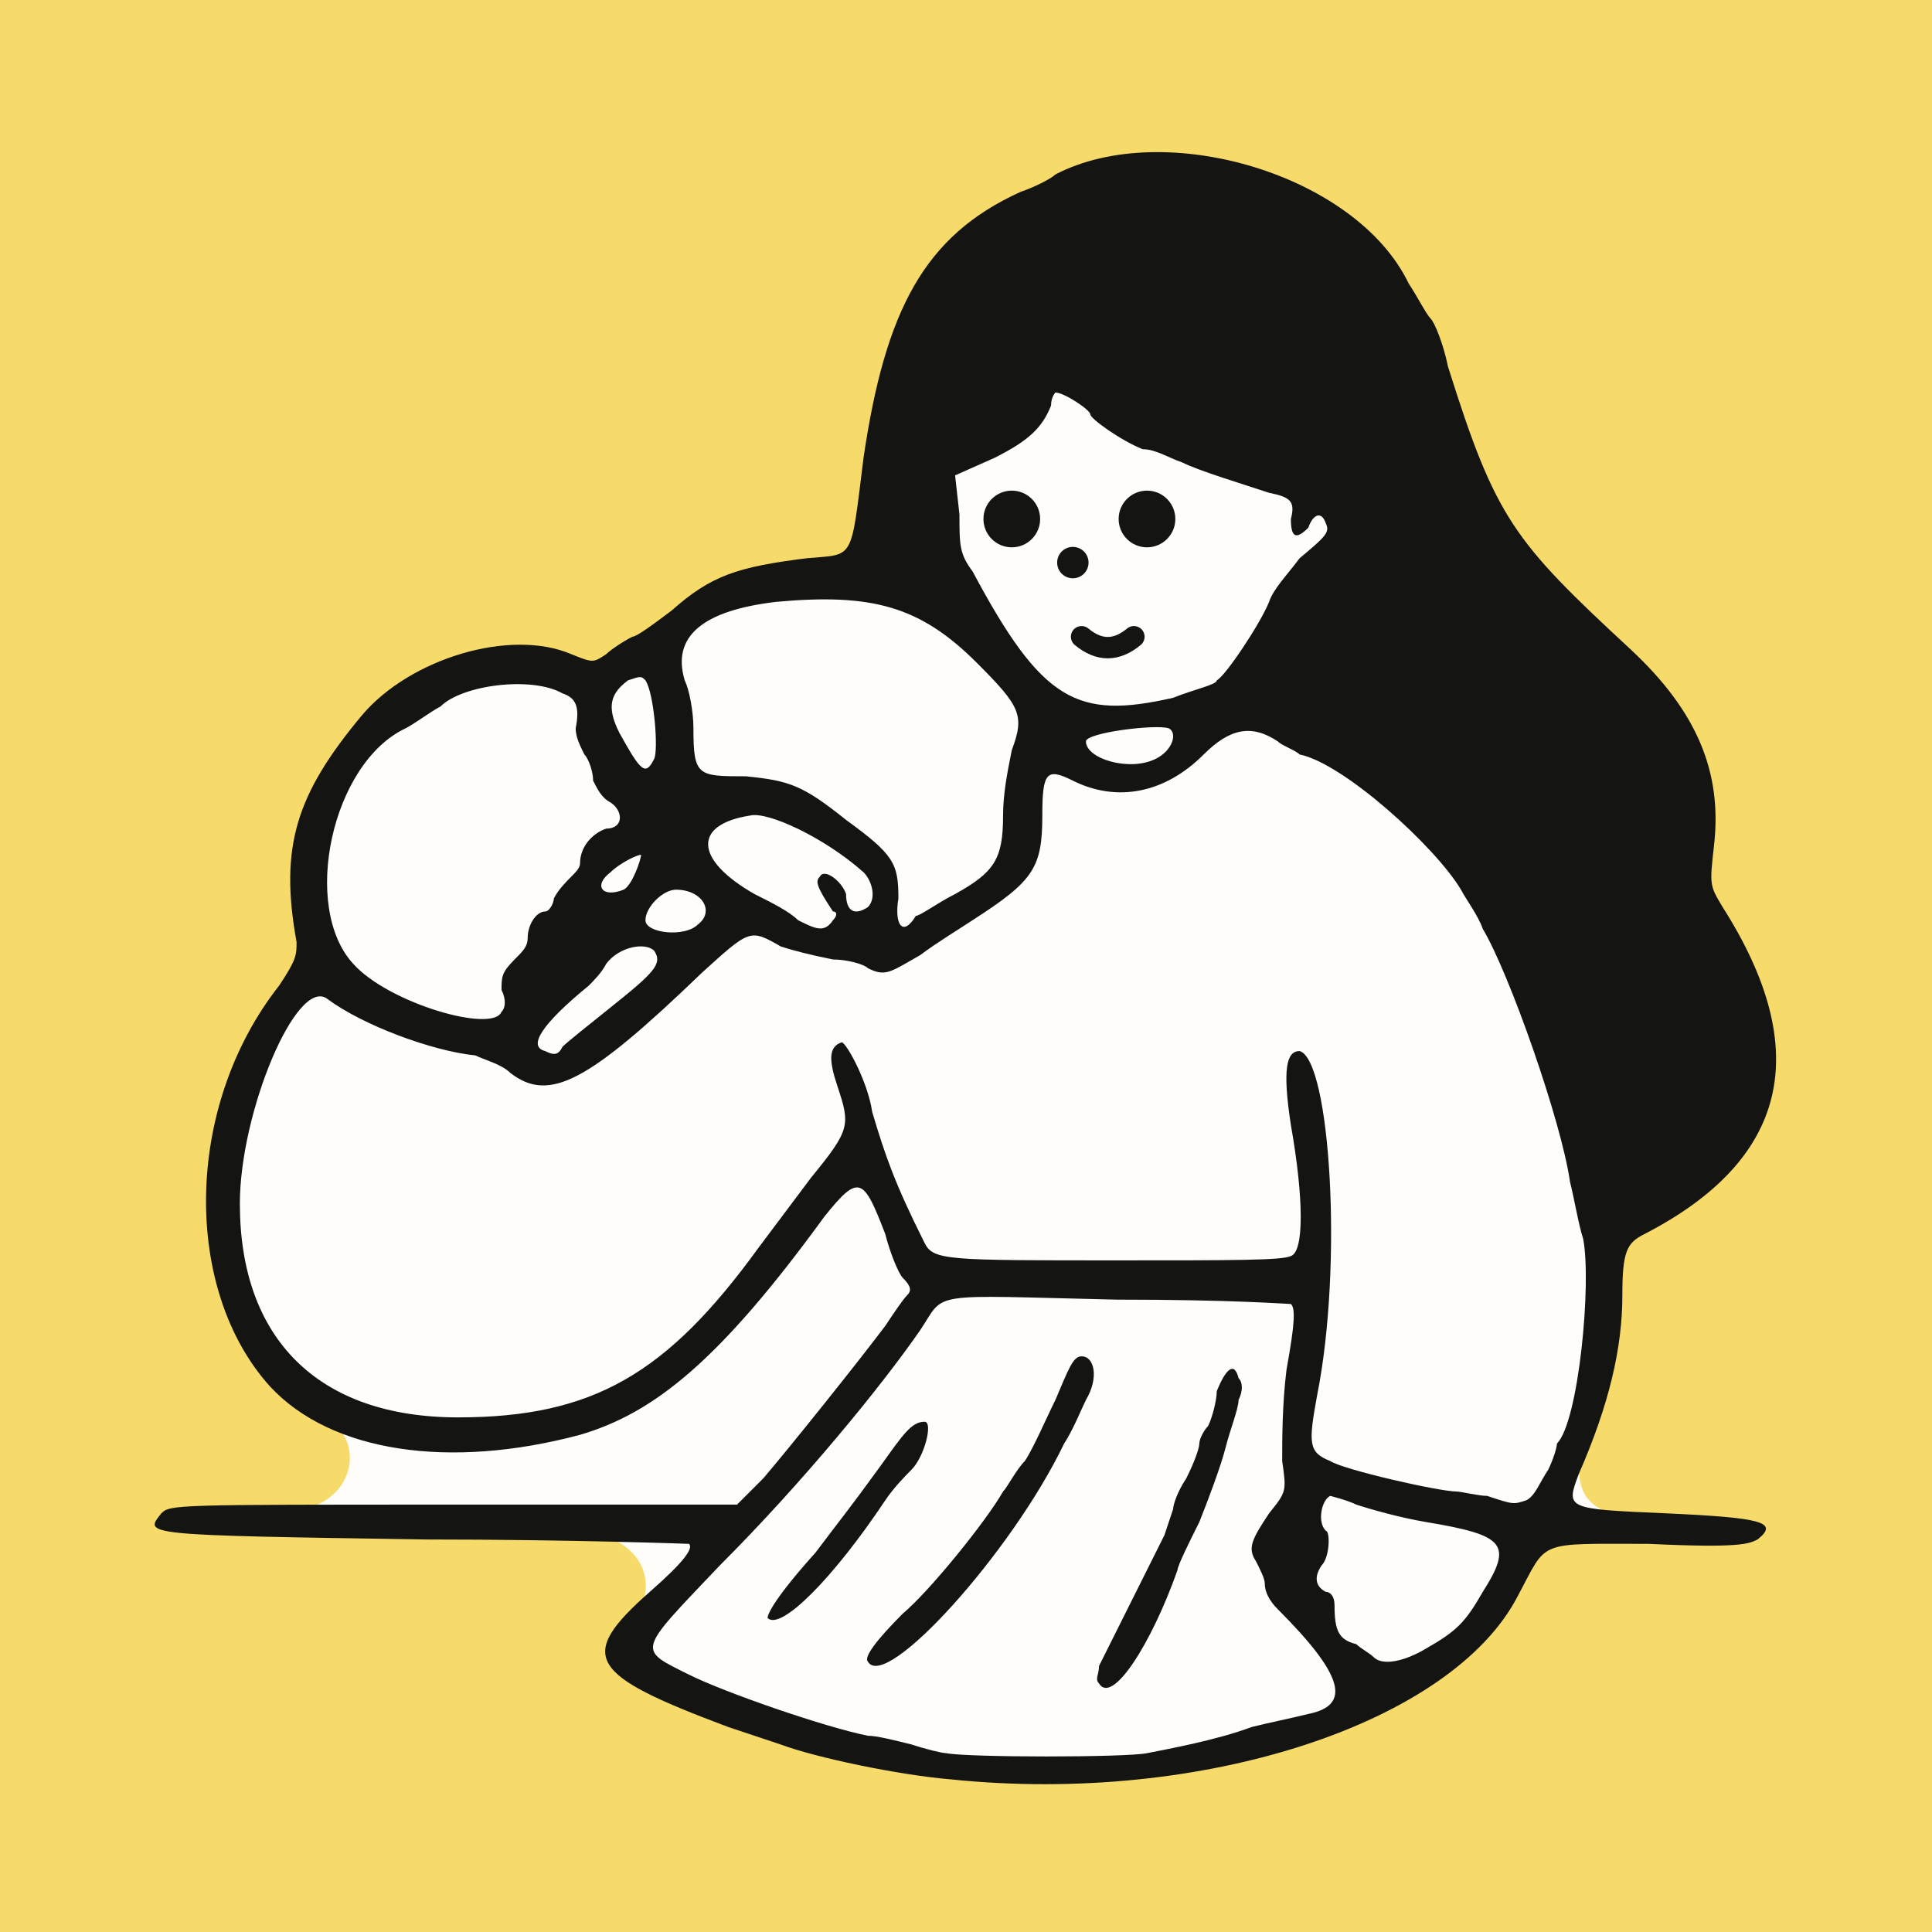
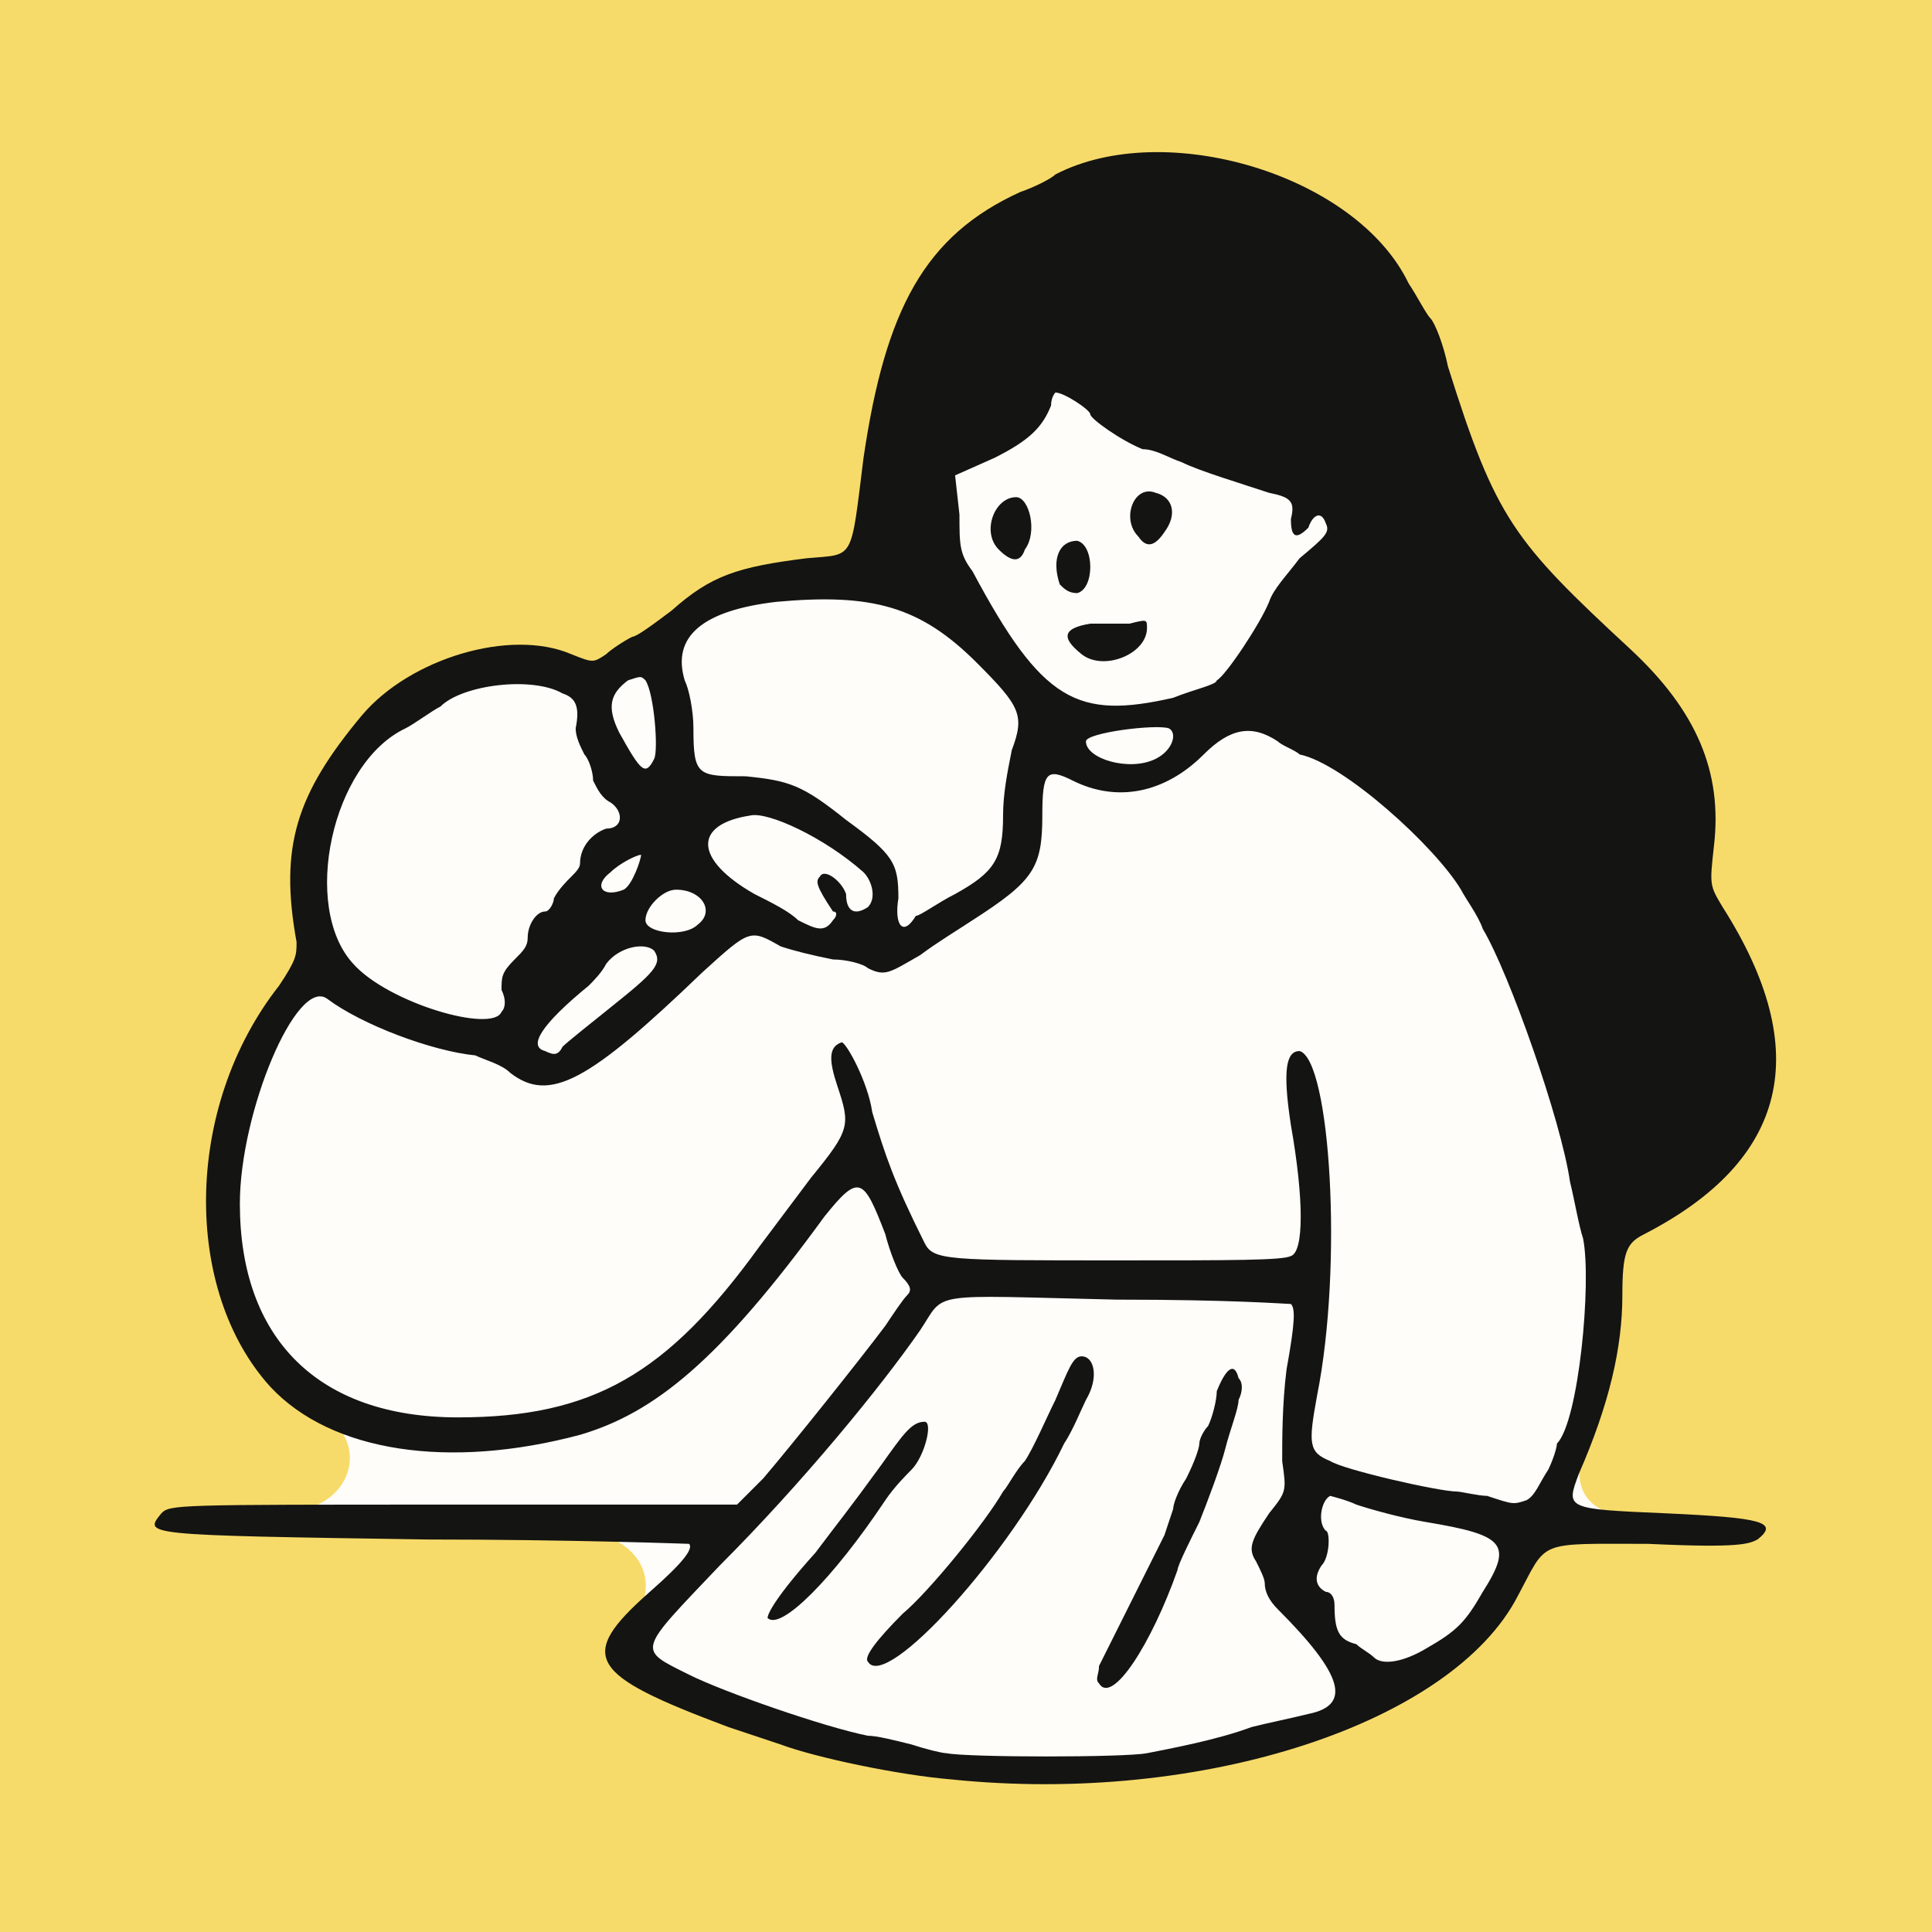
<svg xmlns="http://www.w3.org/2000/svg" viewBox="105 127 443 443" width="443" height="443">
  <style>.fl{fill:#141412}.fp{fill:#FFFDF9}.fh{fill:#141412}.fa{fill:#F2B33D}.ks{fill:none;stroke:#141412;stroke-linecap:round;stroke-linejoin:round}</style>
  <rect x="105" y="127" width="443" height="443" fill="#F7DB6A" />
  <path class="fp" d="M323,533C311,532 292,528 284,525C281,524 275,522 272,521C247,512 242,508 250,499C256,491 253,482 243,479C241,478 223,478 192,478C166,478 144,478 144,477C141,475 146,474 158,474C166,474 173,473 175,473C187,470 189,456 178,451C166,445 154,421 154,403C154,387 161,366 171,354C175,348 175,347 175,343C173,327 173,326 175,318C183,290 213,270 234,278C241,281 250,277 262,267C268,262 273,260 284,258C301,256 302,254 305,230C308,208 310,202 319,192C346,155 408,156 426,193C428,196 430,200 431,201C432,202 434,207 435,212C446,247 450,252 477,277C492,290 498,306 496,319C494,329 495,331 499,338C517,366 513,389 486,405C476,411 475,413 475,422C475,432 474,441 470,451C463,471 468,476 492,476C503,476 507,477 507,478C506,479 499,479 484,479C457,480 458,479 451,492C436,521 381,539 323,533Z" />
-   <path class="fl" fill-rule="evenodd" d="M323,535C311,534 292,530 284,527C281,526 275,524 272,523C240,511 237,507 254,492C262,485 264,482 263,481C263,481 236,480 203,480C137,479 138,479 142,474C144,472 145,472 209,472L274,472L280,466C286,459 302,439 308,431C310,428 312,425 313,424C314,423 314,422 312,420C311,419 309,414 308,410C303,397 302,396 294,406C270,439 255,451 238,456C208,464 181,460 167,445C147,423 147,381 169,353C173,347 173,346 173,343C169,321 173,309 188,291C199,278 222,271 236,277C241,279 241,279 244,277C245,276 248,274 250,273C251,273 255,270 259,267C268,259 274,257 290,255C301,254 300,256 303,232C308,198 317,181 339,171C342,170 346,168 347,167C372,154 416,167 428,192C430,195 432,199 433,200C434,201 436,206 437,211C448,246 452,251 479,276C494,290 500,304 498,321C497,330 497,330 500,335C521,368 515,393 482,410C478,412 477,414 477,424C477,436 474,449 467,465C464,473 464,473 487,474C509,475 513,476 508,480C506,481 504,482 483,481C457,481 460,480 453,493C438,522 381,541 323,535ZM368,529C373,528 384,526 392,523C396,522 401,521 405,520C415,518 413,511 398,496C396,494 395,492 395,490C395,489 394,487 393,485C391,482 392,480 396,474C400,469 400,469 399,462C399,457 399,449 400,441C402,430 402,427 401,426C400,426 388,425 361,425C317,424 322,423 316,432C307,445 289,467 270,486C251,506 251,505 263,511C271,515 294,523 304,525C306,525 310,526 314,527C317,528 321,529 322,529C327,530 363,530 368,529ZM357,513C356,512 357,511 357,509C359,505 369,485 372,479C373,476 374,473 374,473C374,472 375,469 377,466C379,462 380,459 380,458C380,457 381,455 382,454C383,452 384,448 384,446C386,441 388,439 389,443C390,444 390,446 389,448C389,450 387,455 386,459C385,463 382,471 380,476C378,480 375,486 375,487C369,504 360,518 357,513ZM304,508C303,507 306,503 312,497C318,492 331,476 335,469C336,468 338,464 340,462C342,459 345,452 347,448C350,441 351,438 353,438C356,438 357,443 354,448C353,450 351,455 349,458C337,483 308,515 304,508ZM432,505C439,501 441,499 445,492C452,481 450,479 432,476C426,475 419,473 416,472C414,471 410,470 410,470C408,471 407,476 409,478C410,478 410,484 408,486C406,489 407,491 409,492C410,492 411,493 411,495C411,501 412,503 416,504C417,505 419,506 420,507C422,509 427,508 432,505ZM281,498C281,497 283,493 292,483C298,475 299,474 307,463C312,456 314,453 317,453C319,453 317,461 314,464C313,465 310,468 308,471C296,489 284,501 281,498ZM455,471C457,470 458,467 460,464C461,462 462,459 462,458C467,453 470,421 468,411C467,408 466,402 465,398C463,384 451,350 445,340C444,337 441,333 440,331C434,321 413,302 403,300C402,299 399,298 398,297C392,293 387,294 381,300C372,309 361,311 351,306C345,303 344,304 344,314C344,326 342,329 328,338C325,340 320,343 316,346C309,350 308,351 304,349C303,348 299,347 296,347C291,346 287,345 284,344C277,340 277,340 266,350C240,375 231,380 222,373C220,371 216,370 214,369C204,368 188,362 180,356C173,351 160,382 160,403C160,434 178,452 210,452C241,452 258,442 279,413C282,409 288,401 291,397C300,386 300,385 297,376C295,370 295,367 298,366C299,366 304,375 305,382C308,392 310,398 317,412C319,416 322,416 361,416C388,416 399,416 401,415C404,414 404,402 401,385C399,372 400,368 403,368C410,370 413,417 407,447C405,458 405,460 410,462C413,464 435,469 439,469C440,469 444,470 446,470C452,472 452,472 455,471ZM234,367C235,366 240,362 245,358C255,350 257,348 255,345C253,343 247,344 244,348C243,350 241,352 240,353C229,362 226,367 230,368C232,369 233,369 234,367ZM220,359C221,358 221,356 220,354C220,351 220,350 223,347C225,345 226,344 226,342C226,339 228,336 230,336C231,336 232,334 232,333C233,331 235,329 236,328C237,327 238,326 238,325C238,321 241,318 244,317C248,317 248,313 245,311C243,310 242,308 241,306C241,304 240,301 239,300C238,298 237,296 237,294C238,289 237,287 234,286C227,282 211,284 206,289C204,290 200,293 198,294C181,302 174,335 186,348C194,357 218,364 220,359ZM265,339C269,336 266,331 260,331C257,331 253,335 253,338C253,341 262,342 265,339ZM296,338C297,337 297,336 296,336C292,330 292,329 293,328C294,326 298,329 299,332C299,336 301,337 304,335C306,333 305,329 303,327C294,319 281,313 277,314C264,316 264,324 278,332C282,334 286,336 288,338C292,340 294,341 296,338ZM315,337C316,337 320,334 324,332C333,327 335,324 335,314C335,309 336,304 337,299C340,291 339,289 329,279C316,266 305,263 283,265C266,267 259,273 262,283C263,285 264,290 264,294C264,305 265,305 276,305C286,306 289,307 299,315C310,323 311,325 311,333C310,339 312,342 315,337ZM248,331C250,330 252,324 252,323C251,323 247,325 245,327C241,330 243,333 248,331ZM255,301C256,299 255,286 253,283C252,282 252,282 249,283C245,286 244,289 247,295C252,304 253,305 255,301ZM370,301C374,299 375,295 373,294C370,293 354,295 354,297C354,301 364,304 370,301ZM374,287C379,285 384,284 384,283C386,282 394,270 396,265C397,262 400,259 403,255C409,250 410,249 409,247C408,244 406,245 405,248C402,251 401,250 401,246C402,242 401,241 396,240C390,238 380,235 376,233C373,232 370,230 367,230C362,228 355,223 355,222C355,221 349,217 347,217C347,217 346,218 346,220C344,225 341,228 333,232L324,236L325,245C325,252 325,254 328,258C344,288 352,292 374,287Z" />
-   <circle class="fl" cx="368" cy="246" r="6.5" />
-   <circle class="fl" cx="337" cy="246" r="6.5" />
-   <circle class="fl" cx="351" cy="256" r="3.6" />
-   <path class="ks" style="stroke-width:4.9" d="M353,273Q359,278 365,273" />
+   <path class="fl" fill-rule="evenodd" d="M323,535C311,534 292,530 284,527C281,526 275,524 272,523C240,511 237,507 254,492C262,485 264,482 263,481C263,481 236,480 203,480C137,479 138,479 142,474C144,472 145,472 209,472L274,472L280,466C286,459 302,439 308,431C310,428 312,425 313,424C314,423 314,422 312,420C311,419 309,414 308,410C303,397 302,396 294,406C270,439 255,451 238,456C208,464 181,460 167,445C147,423 147,381 169,353C173,347 173,346 173,343C169,321 173,309 188,291C199,278 222,271 236,277C241,279 241,279 244,277C245,276 248,274 250,273C251,273 255,270 259,267C268,259 274,257 290,255C301,254 300,256 303,232C308,198 317,181 339,171C342,170 346,168 347,167C372,154 416,167 428,192C430,195 432,199 433,200C434,201 436,206 437,211C448,246 452,251 479,276C494,290 500,304 498,321C497,330 497,330 500,335C521,368 515,393 482,410C478,412 477,414 477,424C477,436 474,449 467,465C464,473 464,473 487,474C509,475 513,476 508,480C506,481 504,482 483,481C457,481 460,480 453,493C438,522 381,541 323,535ZM368,529C373,528 384,526 392,523C396,522 401,521 405,520C415,518 413,511 398,496C396,494 395,492 395,490C395,489 394,487 393,485C391,482 392,480 396,474C400,469 400,469 399,462C399,457 399,449 400,441C402,430 402,427 401,426C400,426 388,425 361,425C317,424 322,423 316,432C307,445 289,467 270,486C251,506 251,505 263,511C271,515 294,523 304,525C306,525 310,526 314,527C317,528 321,529 322,529C327,530 363,530 368,529ZM357,513C356,512 357,511 357,509C359,505 369,485 372,479C373,476 374,473 374,473C374,472 375,469 377,466C379,462 380,459 380,458C380,457 381,455 382,454C383,452 384,448 384,446C386,441 388,439 389,443C390,444 390,446 389,448C389,450 387,455 386,459C385,463 382,471 380,476C378,480 375,486 375,487C369,504 360,518 357,513ZM304,508C303,507 306,503 312,497C318,492 331,476 335,469C336,468 338,464 340,462C342,459 345,452 347,448C350,441 351,438 353,438C356,438 357,443 354,448C353,450 351,455 349,458C337,483 308,515 304,508ZM432,505C439,501 441,499 445,492C452,481 450,479 432,476C426,475 419,473 416,472C414,471 410,470 410,470C408,471 407,476 409,478C410,478 410,484 408,486C406,489 407,491 409,492C410,492 411,493 411,495C411,501 412,503 416,504C417,505 419,506 420,507C422,509 427,508 432,505ZM281,498C281,497 283,493 292,483C298,475 299,474 307,463C312,456 314,453 317,453C319,453 317,461 314,464C313,465 310,468 308,471C296,489 284,501 281,498ZM455,471C457,470 458,467 460,464C461,462 462,459 462,458C467,453 470,421 468,411C467,408 466,402 465,398C463,384 451,350 445,340C444,337 441,333 440,331C434,321 413,302 403,300C402,299 399,298 398,297C392,293 387,294 381,300C372,309 361,311 351,306C345,303 344,304 344,314C344,326 342,329 328,338C325,340 320,343 316,346C309,350 308,351 304,349C303,348 299,347 296,347C291,346 287,345 284,344C277,340 277,340 266,350C240,375 231,380 222,373C220,371 216,370 214,369C204,368 188,362 180,356C173,351 160,382 160,403C160,434 178,452 210,452C241,452 258,442 279,413C282,409 288,401 291,397C300,386 300,385 297,376C295,370 295,367 298,366C299,366 304,375 305,382C308,392 310,398 317,412C319,416 322,416 361,416C388,416 399,416 401,415C404,414 404,402 401,385C399,372 400,368 403,368C410,370 413,417 407,447C405,458 405,460 410,462C413,464 435,469 439,469C440,469 444,470 446,470C452,472 452,472 455,471ZM234,367C235,366 240,362 245,358C255,350 257,348 255,345C253,343 247,344 244,348C243,350 241,352 240,353C229,362 226,367 230,368C232,369 233,369 234,367ZM220,359C221,358 221,356 220,354C220,351 220,350 223,347C225,345 226,344 226,342C226,339 228,336 230,336C231,336 232,334 232,333C233,331 235,329 236,328C237,327 238,326 238,325C238,321 241,318 244,317C248,317 248,313 245,311C243,310 242,308 241,306C241,304 240,301 239,300C238,298 237,296 237,294C238,289 237,287 234,286C227,282 211,284 206,289C204,290 200,293 198,294C181,302 174,335 186,348C194,357 218,364 220,359ZM265,339C269,336 266,331 260,331C257,331 253,335 253,338C253,341 262,342 265,339ZM296,338C297,337 297,336 296,336C292,330 292,329 293,328C294,326 298,329 299,332C299,336 301,337 304,335C306,333 305,329 303,327C294,319 281,313 277,314C264,316 264,324 278,332C282,334 286,336 288,338C292,340 294,341 296,338ZM315,337C316,337 320,334 324,332C333,327 335,324 335,314C335,309 336,304 337,299C340,291 339,289 329,279C316,266 305,263 283,265C266,267 259,273 262,283C263,285 264,290 264,294C264,305 265,305 276,305C286,306 289,307 299,315C310,323 311,325 311,333C310,339 312,342 315,337ZM248,331C250,330 252,324 252,323C251,323 247,325 245,327C241,330 243,333 248,331ZM255,301C256,299 255,286 253,283C252,282 252,282 249,283C245,286 244,289 247,295C252,304 253,305 255,301ZM370,301C374,299 375,295 373,294C370,293 354,295 354,297C354,301 364,304 370,301ZM374,287C379,285 384,284 384,283C386,282 394,270 396,265C397,262 400,259 403,255C409,250 410,249 409,247C408,244 406,245 405,248C402,251 401,250 401,246C402,242 401,241 396,240C390,238 380,235 376,233C373,232 370,230 367,230C362,228 355,223 355,222C355,221 349,217 347,217C347,217 346,218 346,220C344,225 341,228 333,232L324,236L325,245C325,252 325,254 328,258C344,288 352,292 374,287ZM353,277C348,273 349,271 355,270C357,270 361,270 364,270C368,269 368,269 368,271C368,277 358,281 353,277ZM348,261C346,255 348,251 352,251C356,252 356,262 352,263C350,263 349,262 348,261ZM334,253C330,249 333,241 338,241C341,241 343,249 340,253C339,256 337,256 334,253ZM366,250C362,246 365,238 370,240C374,241 375,245 372,249C370,252 368,253 366,250Z" />
  <path class="fh" fill-rule="evenodd" d="M476,405C473,405 469,400 469,395C467,383 455,348 449,338C447,334 444,330 443,328C437,317 416,300 405,296C395,293 390,284 393,278C394,277 396,273 398,269C400,265 403,261 407,258C415,251 416,243 409,242C407,241 405,240 405,239C404,238 401,237 398,236C391,234 378,230 377,229C376,229 373,228 370,227C368,226 363,223 360,220C350,212 344,211 342,218C340,225 325,234 317,234C296,234 315,187 342,174C345,173 349,171 350,171C374,158 414,171 425,195C427,198 429,201 430,202C430,203 432,208 434,214C446,249 448,253 476,279C487,289 488,291 492,304C495,312 495,313 494,321C492,331 493,331 501,345C512,362 510,382 497,395C489,402 481,406 476,405Z" />
</svg>
